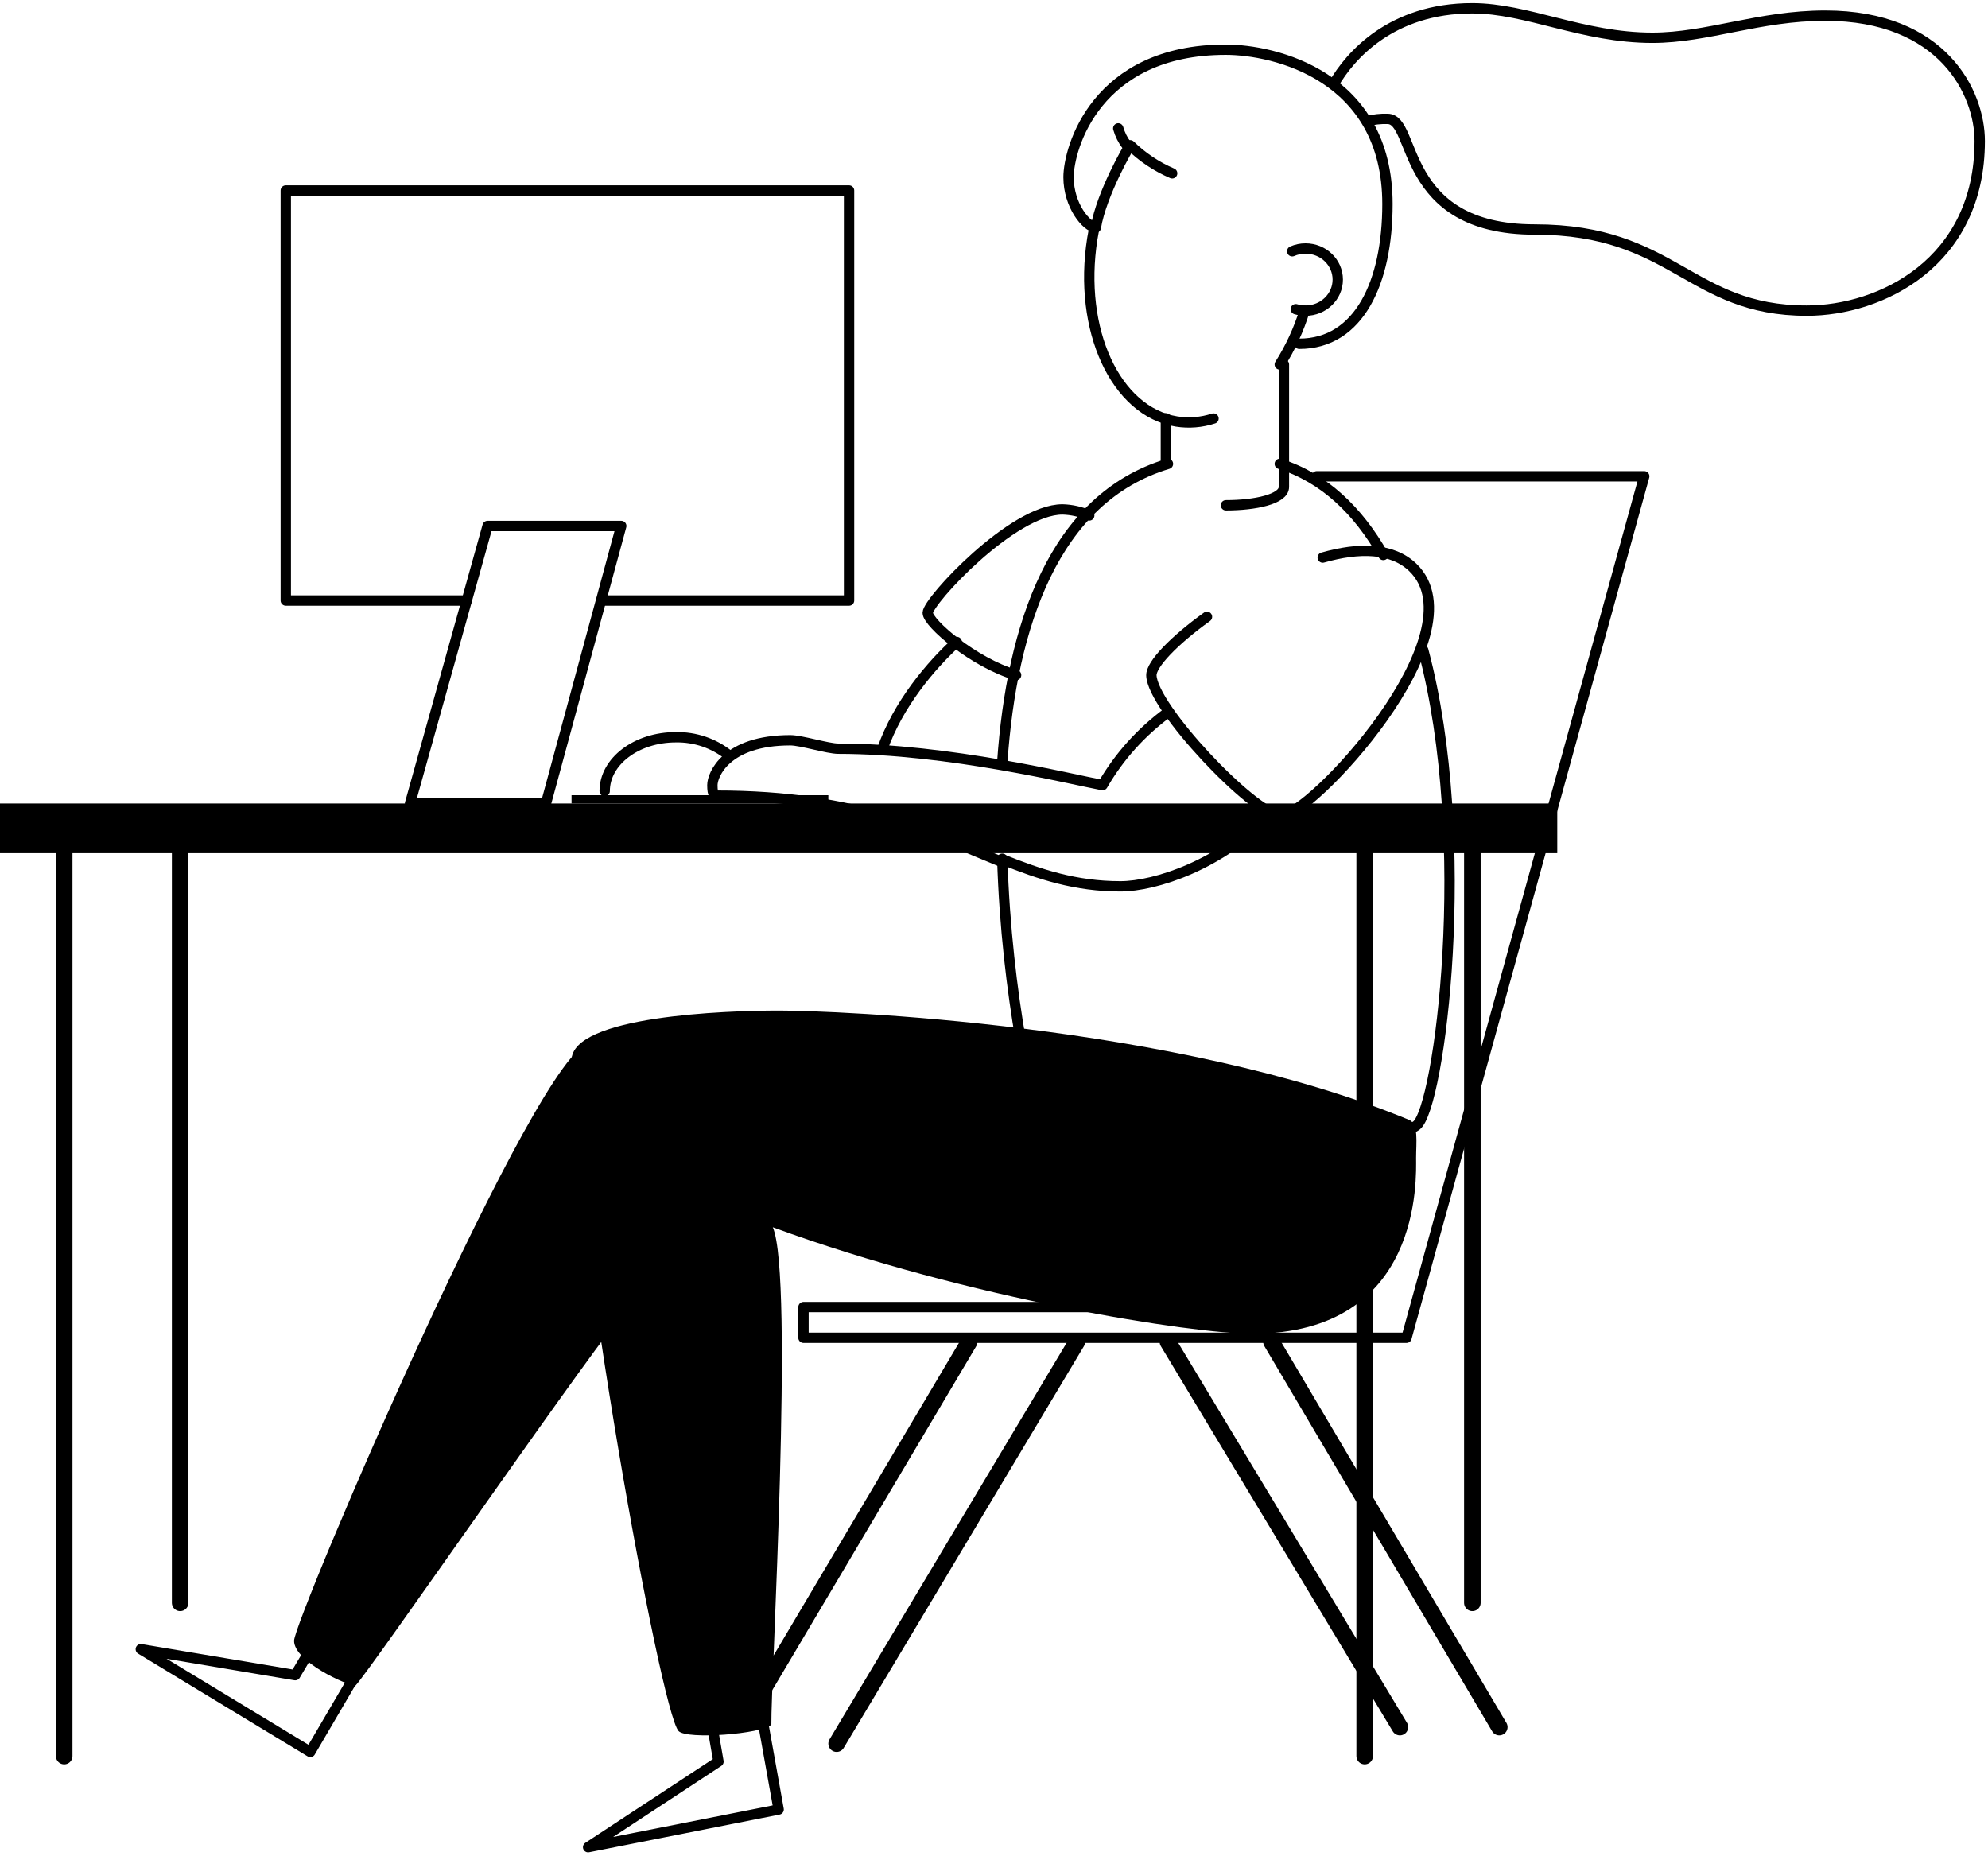
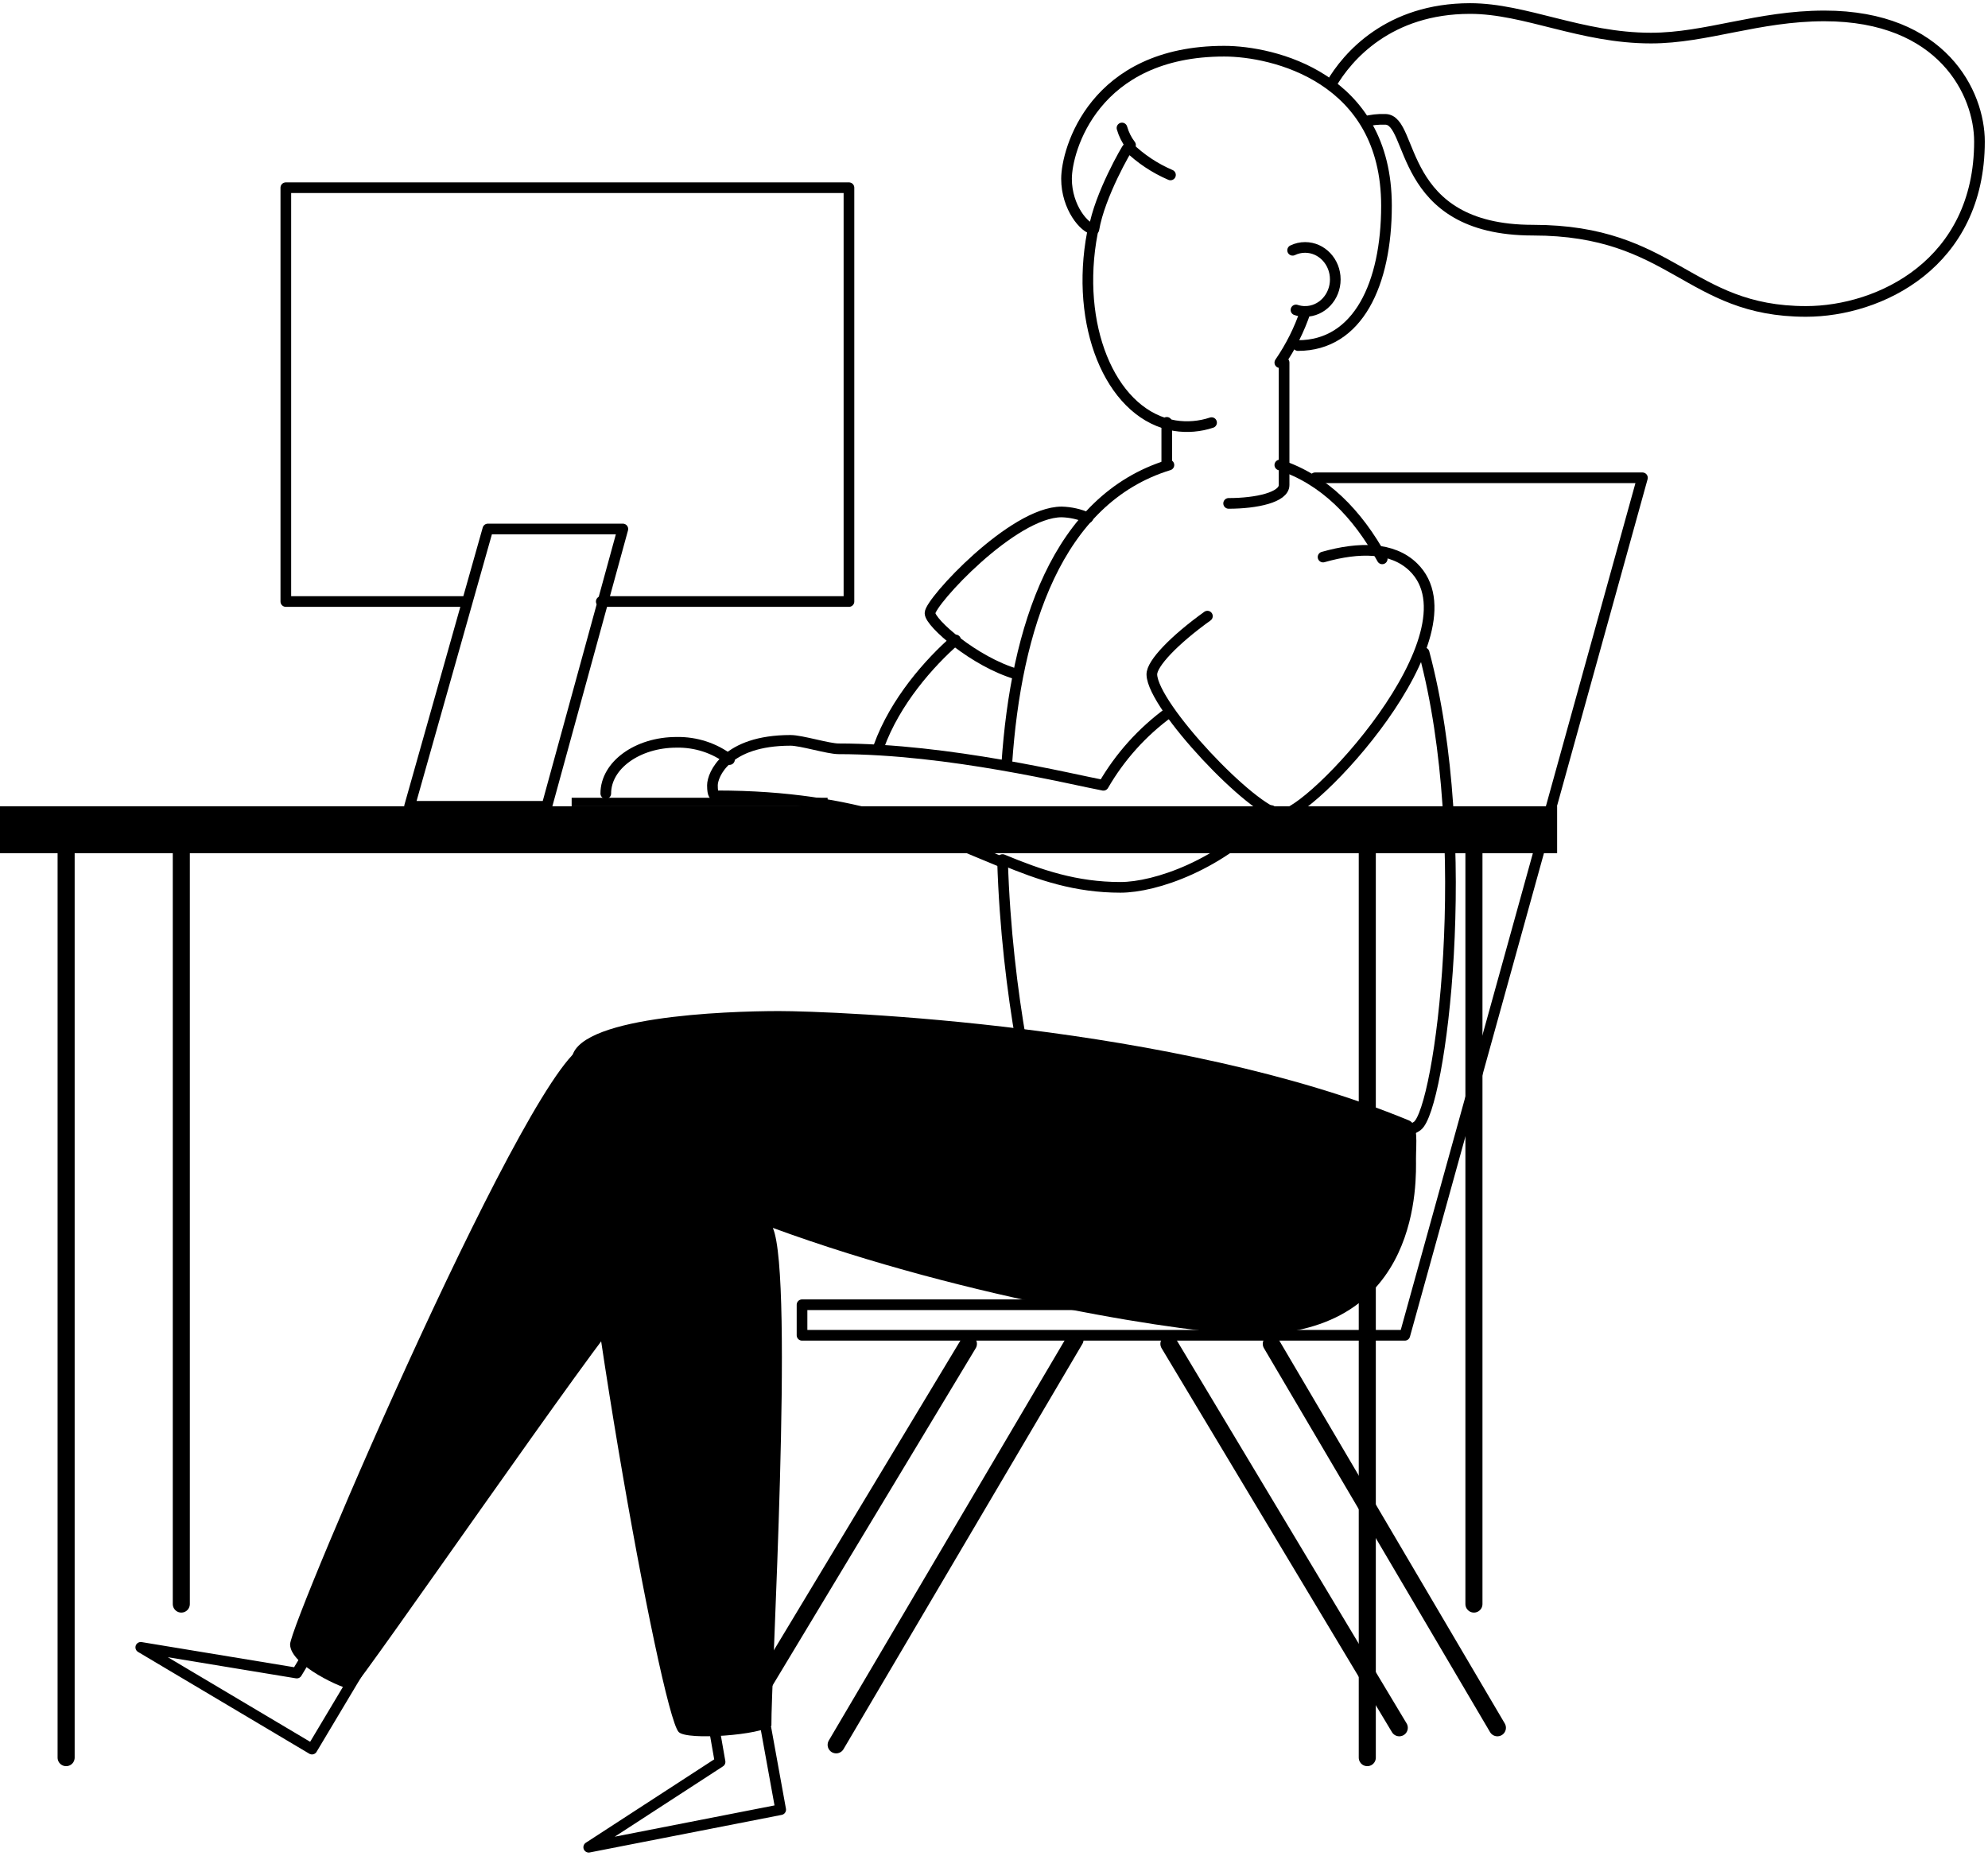
- <svg xmlns="http://www.w3.org/2000/svg" width="480px" height="448px" viewBox="0 0 480 448" version="1.1">
+ <svg xmlns="http://www.w3.org/2000/svg" width="466px" height="435px" viewBox="0 0 466 435" version="1.1">
  <g id="Welcome" stroke="none" stroke-width="1" fill="none" fill-rule="evenodd">
-     <g id="Home-v2" transform="translate(-712, -220)">
-       <g id="drawkit-server-woman-monochrome" transform="translate(711.9222, 222)">
-         <path d="M338.078,415 L282.078,322" id="Path" stroke="#000000" stroke-width="4" stroke-linecap="round" stroke-linejoin="round" />
-         <path d="M362.078,415 L307.078,322" id="Path" stroke="#000000" stroke-width="4" stroke-linecap="round" stroke-linejoin="round" />
-         <path d="M183.078,408 L234.078,322" id="Path" stroke="#000000" stroke-width="4" stroke-linecap="round" stroke-linejoin="round" />
-         <polyline id="Path" stroke="#000000" stroke-width="2.5" stroke-linecap="round" stroke-linejoin="round" points="318.016 113 397.078 113 339.676 321 194.078 321 194.078 313.59 302.058 313.59 304.371 265.119" />
-         <path d="M142.457,250 C130.543,250 71.078,389.072 71.078,394.153 C71.078,399.234 83.984,405 85.889,405 C88.856,402.233 145.779,319.576 151.705,313.81 C157.631,308.044 142.457,250 142.457,250 Z" id="Path" fill="#000000" fill-rule="nonzero" />
-         <path d="M176.078,180.38 C172.446,177.46 167.902,175.911 163.241,176.004 C153.764,176.004 146.078,181.824 146.078,189" id="Path" stroke="#000000" stroke-width="2.5" stroke-linecap="round" stroke-linejoin="round" />
-         <path d="M231.078,153 C224.954,158.55 216.895,167.99 213.078,179" id="Path" stroke="#000000" stroke-width="2.5" stroke-linecap="round" stroke-linejoin="round" />
-         <path d="M263.078,122.455 C261.035,121.556 258.84,121.062 256.612,121 C244.525,121 224.078,143.183 224.078,145.969 C224.078,148.4 235.107,157.974 245.415,161" id="Path" stroke="#000000" stroke-width="2.5" stroke-linecap="round" stroke-linejoin="round" />
-         <path d="M242.078,182 C244.339,149.371 254.437,118.292 282.078,110" id="Path" stroke="#000000" stroke-width="2.5" stroke-linecap="round" stroke-linejoin="round" />
-         <path d="M343.721,155 C356.028,201.299 347.646,265.594 342.07,269.762 C333.306,276.335 256.827,276.929 251.845,270.365 C249.75,267.598 243.055,238.311 242.078,205.334" id="Path" stroke="#000000" stroke-width="2.5" stroke-linecap="round" stroke-linejoin="round" />
-         <path d="M309.078,110 C319.855,113.408 328.002,121.353 334.078,132" id="Path" stroke="#000000" stroke-width="2.5" stroke-linecap="round" stroke-linejoin="round" />
-         <path d="M296.078,120 C303.078,120 310.078,118.544 310.078,115.56 L310.078,86" id="Path" stroke="#000000" stroke-width="2.5" stroke-linecap="round" stroke-linejoin="round" />
-         <path d="M281.578,99 L281.578,110" id="Path" stroke="#000000" stroke-width="2.5" stroke-linecap="round" stroke-linejoin="round" />
-         <path d="M293.078,99.046 C290.209,99.988 287.159,100.237 284.176,99.772 C269.433,97.408 260.354,77.635 263.813,55.657 C263.954,54.771 264.113,53.886 264.289,53" id="Path" stroke="#000000" stroke-width="2.5" stroke-linecap="round" stroke-linejoin="round" />
-         <path d="M315.078,73 C313.658,77.583 311.641,81.955 309.078,86" id="Path" stroke="#000000" stroke-width="2.5" stroke-linecap="round" stroke-linejoin="round" />
-         <path d="M322.078,18.33 C326.012,11.502 335.992,0 355.537,0 C368.857,0 382.176,7.122 399.048,7.122 C412.367,7.122 424.799,1.78 440.783,1.78 C469.198,1.78 478.078,20.476 478.078,32.049 C478.078,61.427 454.102,73 436.343,73 C407.928,73 404.376,53.415 370.632,53.415 C337.777,53.415 342.217,26.707 335.113,26.707 C333.425,26.645 331.738,26.834 330.105,27.268" id="Path" stroke="#000000" stroke-width="2.5" />
-         <path d="M313.78,81 C328.245,81 335.078,66.099 335.078,47.275 C335.078,16.212 307.657,10 296.032,10 C264.645,10 258.078,33.883 258.078,40.779 C258.078,47.674 262.435,52.786 264.662,52.955 C266.047,44.71 272.649,33.332 272.96,33.075 C275.893,35.936 279.328,38.231 283.094,39.847" id="Path" stroke="#000000" stroke-width="2.5" stroke-linecap="round" stroke-linejoin="round" />
-         <path d="M312.078,58.668 C313.089,58.224 314.189,57.996 315.3,58 C319.596,58 323.078,61.358 323.078,65.5 C323.078,69.642 319.596,73 315.3,73 C314.501,73 313.705,72.883 312.942,72.653" id="Path" stroke="#000000" stroke-width="2.5" stroke-linecap="round" stroke-linejoin="round" />
-         <path d="M242.078,205.484 C251.186,209.153 259.829,212 270.591,212 C278.976,212 295.029,206.828 307.078,194" id="Path" stroke="#000000" stroke-width="2.5" stroke-linecap="round" stroke-linejoin="round" />
-         <path d="M282.078,170 C275.647,174.703 270.272,180.685 266.295,187.566 C258.942,186.202 229.034,178.77 202.485,178.77 C199.99,178.77 193.511,176.732 190.9,176.732 C175.331,176.732 172.078,185.094 172.078,187.566 C172.078,190.037 172.613,190.108 173.094,190.108 C207.467,190.108 225.309,199.383 241.662,206" id="Path" stroke="#000000" stroke-width="2.5" stroke-linecap="round" stroke-linejoin="round" />
-         <path d="M319.447,132.626 C328.173,130.142 336.227,130.177 341.235,135.04 C357.785,151.125 315.932,195.647 309.22,194.993 C302.507,194.339 278.309,168.828 278.079,161.073 C277.991,158.42 283.537,152.655 291.503,146.925" id="Path" stroke="#000000" stroke-width="2.5" stroke-linecap="round" stroke-linejoin="round" />
-         <rect id="Rectangle" fill="#000000" fill-rule="nonzero" x="0.078" y="192" width="376" height="12" />
-         <path d="M355.578,385 L355.578,201" id="Path" stroke="#000000" stroke-width="4" stroke-linecap="round" stroke-linejoin="round" />
-         <path d="M43.578,385 L43.578,201" id="Path" stroke="#000000" stroke-width="4" stroke-linecap="round" stroke-linejoin="round" />
-         <path d="M329.578,422 L329.578,201" id="Path" stroke="#000000" stroke-width="4" stroke-linecap="round" stroke-linejoin="round" />
-         <path d="M15.578,422 L15.578,201" id="Path" stroke="#000000" stroke-width="4" stroke-linecap="round" stroke-linejoin="round" />
-         <path d="M202.078,419 L260.078,322" id="Path" stroke="#000000" stroke-width="4" stroke-linecap="round" stroke-linejoin="round" />
-         <rect id="Rectangle" fill="#000000" fill-rule="nonzero" x="138.078" y="190" width="62" height="2" />
-         <polyline id="Path" stroke="#000000" stroke-width="2.5" stroke-linecap="round" stroke-linejoin="round" points="112.78 143 69.078 143 69.078 44 205.078 44 205.078 143 145.26 143" />
-         <polygon id="Path" stroke="#000000" stroke-width="2.5" stroke-linecap="round" stroke-linejoin="round" points="117.804 125 99.078 192 131.901 192 150.078 125" />
-         <path d="M270.078,29 C270.51,30.491 271.191,31.854 272.078,33" id="Path" stroke="#000000" stroke-width="2.5" stroke-linecap="round" stroke-linejoin="round" />
-         <polyline id="Path" stroke="#000000" stroke-width="2.5" stroke-linecap="round" stroke-linejoin="round" points="184.147 413 188.078 434.897 142.078 444 173.55 423.33 172.045 414.651" />
-         <polyline id="Path" stroke="#000000" stroke-width="2.5" stroke-linecap="round" stroke-linejoin="round" points="86.078 402.077 74.997 421 34.078 396.194 71.362 402.463 75.791 395" />
-         <path d="M341.992,277.633 C341.992,273.805 342.659,269.371 340.276,268.382 C283.712,245.027 200.901,242 188.143,242 C175.384,242 138.078,243.3 138.078,253.994 C138.078,292.619 159.567,411.53 163.933,415.973 C166.004,418.065 184.071,416.667 186.32,414.406 C186.169,404.611 191.85,306.233 186.667,294.319 C234.207,311.771 288.193,320.034 302.418,320.034 C343.646,319.989 341.992,282.174 341.992,277.633 Z" id="Path" fill="#000000" fill-rule="nonzero" />
+     <g id="Macbook-Air" transform="translate(-640, -174)">
+       <g id="drawkit-server-woman-monochrome" transform="translate(640, 176)">
+         <path d="M328,403 L274,313" id="Path" stroke="#000000" stroke-width="4" stroke-linecap="round" stroke-linejoin="round" />
+         <path d="M351,403 L298,313" id="Path" stroke="#000000" stroke-width="4" stroke-linecap="round" stroke-linejoin="round" />
+         <path d="M177,396 L227,313" id="Path" stroke="#000000" stroke-width="4" stroke-linecap="round" stroke-linejoin="round" />
+         <polyline id="Path" stroke="#000000" stroke-width="2.5" stroke-linecap="round" stroke-linejoin="round" points="308.275 110 385 110 329.295 311 188 311 188 303.84 292.789 303.84 295.033 257" />
+         <path d="M137.638,243 C126.014,243 68,378.483 68,383.433 C68,388.383 80.592,394 82.45,394 C85.345,391.304 140.879,310.781 146.66,305.163 C152.442,299.546 137.638,243 137.638,243 Z" id="Path" fill="#000000" fill-rule="nonzero" />
+         <path d="M171,176.043 C167.489,173.348 163.096,171.917 158.591,172.004 C149.43,172.004 142,177.376 142,184" id="Path" stroke="#000000" stroke-width="2.5" stroke-linecap="round" stroke-linejoin="round" />
+         <path d="M224,148 C217.876,153.336 209.817,162.414 206,173" id="Path" stroke="#000000" stroke-width="2.5" stroke-linecap="round" stroke-linejoin="round" />
+         <path d="M255,119.382 C253.062,118.528 250.979,118.059 248.865,118 C237.398,118 218,139.074 218,141.72 C218,144.03 228.464,153.126 238.243,156" id="Path" stroke="#000000" stroke-width="2.5" stroke-linecap="round" stroke-linejoin="round" />
+         <path d="M236,177 C238.148,145.277 247.741,115.062 274,107" id="Path" stroke="#000000" stroke-width="2.5" stroke-linecap="round" stroke-linejoin="round" />
+         <path d="M333.82,151 C345.785,195.755 337.636,257.907 332.214,261.937 C323.694,268.29 249.339,268.865 244.496,262.52 C242.459,259.845 235.95,231.534 235,199.657" id="Path" stroke="#000000" stroke-width="2.5" stroke-linecap="round" stroke-linejoin="round" />
+         <path d="M300,107 C310.346,110.408 318.167,118.353 324,129" id="Path" stroke="#000000" stroke-width="2.5" stroke-linecap="round" stroke-linejoin="round" />
+         <path d="M288,116 C294.5,116 301,114.587 301,111.691 L301,83" id="Path" stroke="#000000" stroke-width="2.5" stroke-linecap="round" stroke-linejoin="round" />
+         <path d="M273.5,97 L273.5,107" id="Path" stroke="#000000" stroke-width="2.5" stroke-linecap="round" stroke-linejoin="round" />
+         <path d="M284,97.067 C281.227,97.988 278.278,98.232 275.395,97.777 C261.143,95.463 252.367,76.111 255.71,54.6 C255.847,53.733 256,52.867 256.171,52" id="Path" stroke="#000000" stroke-width="2.5" stroke-linecap="round" stroke-linejoin="round" />
+         <path d="M306,71 C304.581,75.23 302.563,79.266 300,83" id="Path" stroke="#000000" stroke-width="2.5" stroke-linecap="round" stroke-linejoin="round" />
+         <path d="M312,17.828 C315.833,11.187 325.558,0 344.601,0 C357.579,0 370.557,6.927 386.996,6.927 C399.974,6.927 412.087,1.732 427.661,1.732 C455.348,1.732 464,19.915 464,31.171 C464,59.744 440.639,71 423.335,71 C395.648,71 392.188,51.951 359.31,51.951 C327.297,51.951 331.623,25.976 324.701,25.976 C323.057,25.915 321.412,26.099 319.821,26.521" id="Path" stroke="#000000" stroke-width="2.5" />
+         <path d="M304.256,79 C318.344,79 325,64.519 325,46.225 C325,16.038 298.291,10 286.968,10 C256.396,10 250,33.21 250,39.911 C250,46.613 254.244,51.581 256.414,51.745 C257.762,43.732 264.193,32.675 264.495,32.425 C267.352,35.205 270.699,37.436 274.366,39.006" id="Path" stroke="#000000" stroke-width="2.5" stroke-linecap="round" stroke-linejoin="round" />
+         <path d="M303,56.668 C303.92,56.224 304.919,55.996 305.93,56 C309.834,56 313,59.358 313,63.5 C313,67.642 309.834,71 305.93,71 C305.202,71 304.48,70.883 303.786,70.653" id="Path" stroke="#000000" stroke-width="2.5" stroke-linecap="round" stroke-linejoin="round" />
+         <path d="M235,199.484 C243.828,203.153 252.205,206 262.636,206 C270.762,206 286.322,200.828 298,188" id="Path" stroke="#000000" stroke-width="2.5" stroke-linecap="round" stroke-linejoin="round" />
+         <path d="M274,165 C267.745,169.572 262.516,175.388 258.647,182.078 C251.496,180.752 222.403,173.526 196.578,173.526 C194.151,173.526 187.849,171.545 185.309,171.545 C170.164,171.545 167,179.675 167,182.078 C167,184.481 167.52,184.55 167.988,184.55 C201.424,184.55 218.779,193.567 234.687,200" id="Path" stroke="#000000" stroke-width="2.5" stroke-linecap="round" stroke-linejoin="round" />
+         <path d="M310.134,128.576 C318.599,126.169 326.413,126.203 331.272,130.914 C347.328,146.496 306.724,189.627 300.212,188.993 C293.7,188.359 270.224,163.646 270.001,156.133 C269.915,153.563 275.296,147.978 283.025,142.427" id="Path" stroke="#000000" stroke-width="2.5" stroke-linecap="round" stroke-linejoin="round" />
+         <rect id="Rectangle" fill="#000000" fill-rule="nonzero" x="0" y="187" width="365" height="11" />
+         <path d="M345.5,374 L345.5,195" id="Path" stroke="#000000" stroke-width="4" stroke-linecap="round" stroke-linejoin="round" />
+         <path d="M42.5,374 L42.5,195" id="Path" stroke="#000000" stroke-width="4" stroke-linecap="round" stroke-linejoin="round" />
+         <path d="M320.5,410 L320.5,195" id="Path" stroke="#000000" stroke-width="4" stroke-linecap="round" stroke-linejoin="round" />
+         <path d="M15.5,410 L15.5,195" id="Path" stroke="#000000" stroke-width="4" stroke-linecap="round" stroke-linejoin="round" />
+         <path d="M196,407 L252,312" id="Path" stroke="#000000" stroke-width="4" stroke-linecap="round" stroke-linejoin="round" />
+         <rect id="Rectangle" fill="#000000" fill-rule="nonzero" x="134" y="185" width="60" height="2" />
+         <polyline id="Path" stroke="#000000" stroke-width="2.5" stroke-linecap="round" stroke-linejoin="round" points="109.417 139 67 139 67 42 199 42 199 139 140.941 139" />
+         <polygon id="Path" stroke="#000000" stroke-width="2.5" stroke-linecap="round" stroke-linejoin="round" points="114.358 122 96 187 128.179 187 146 122" />
+         <path d="M263,28 C263.432,29.491 264.113,30.854 265,32" id="Path" stroke="#000000" stroke-width="2.5" stroke-linecap="round" stroke-linejoin="round" />
+         <polyline id="Path" stroke="#000000" stroke-width="2.5" stroke-linecap="round" stroke-linejoin="round" points="179.155 401 183 422.19 138 431 168.788 410.997 167.316 402.598" />
+         <polyline id="Path" stroke="#000000" stroke-width="2.5" stroke-linecap="round" stroke-linejoin="round" points="84 389.805 73.132 408 33 384.149 69.567 390.176 73.911 383" />
+         <path d="M331.917,269.615 C331.917,265.896 332.564,261.588 330.251,260.628 C275.351,237.941 194.976,235 182.592,235 C170.209,235 134,236.263 134,246.651 C134,284.172 154.857,399.686 159.094,404.002 C161.105,406.035 178.64,404.677 180.823,402.48 C180.677,392.965 186.191,297.397 181.16,285.824 C227.302,302.777 279.7,310.804 293.507,310.804 C333.522,310.761 331.917,274.026 331.917,269.615 Z" id="Path" fill="#000000" fill-rule="nonzero" />
      </g>
    </g>
  </g>
</svg>
